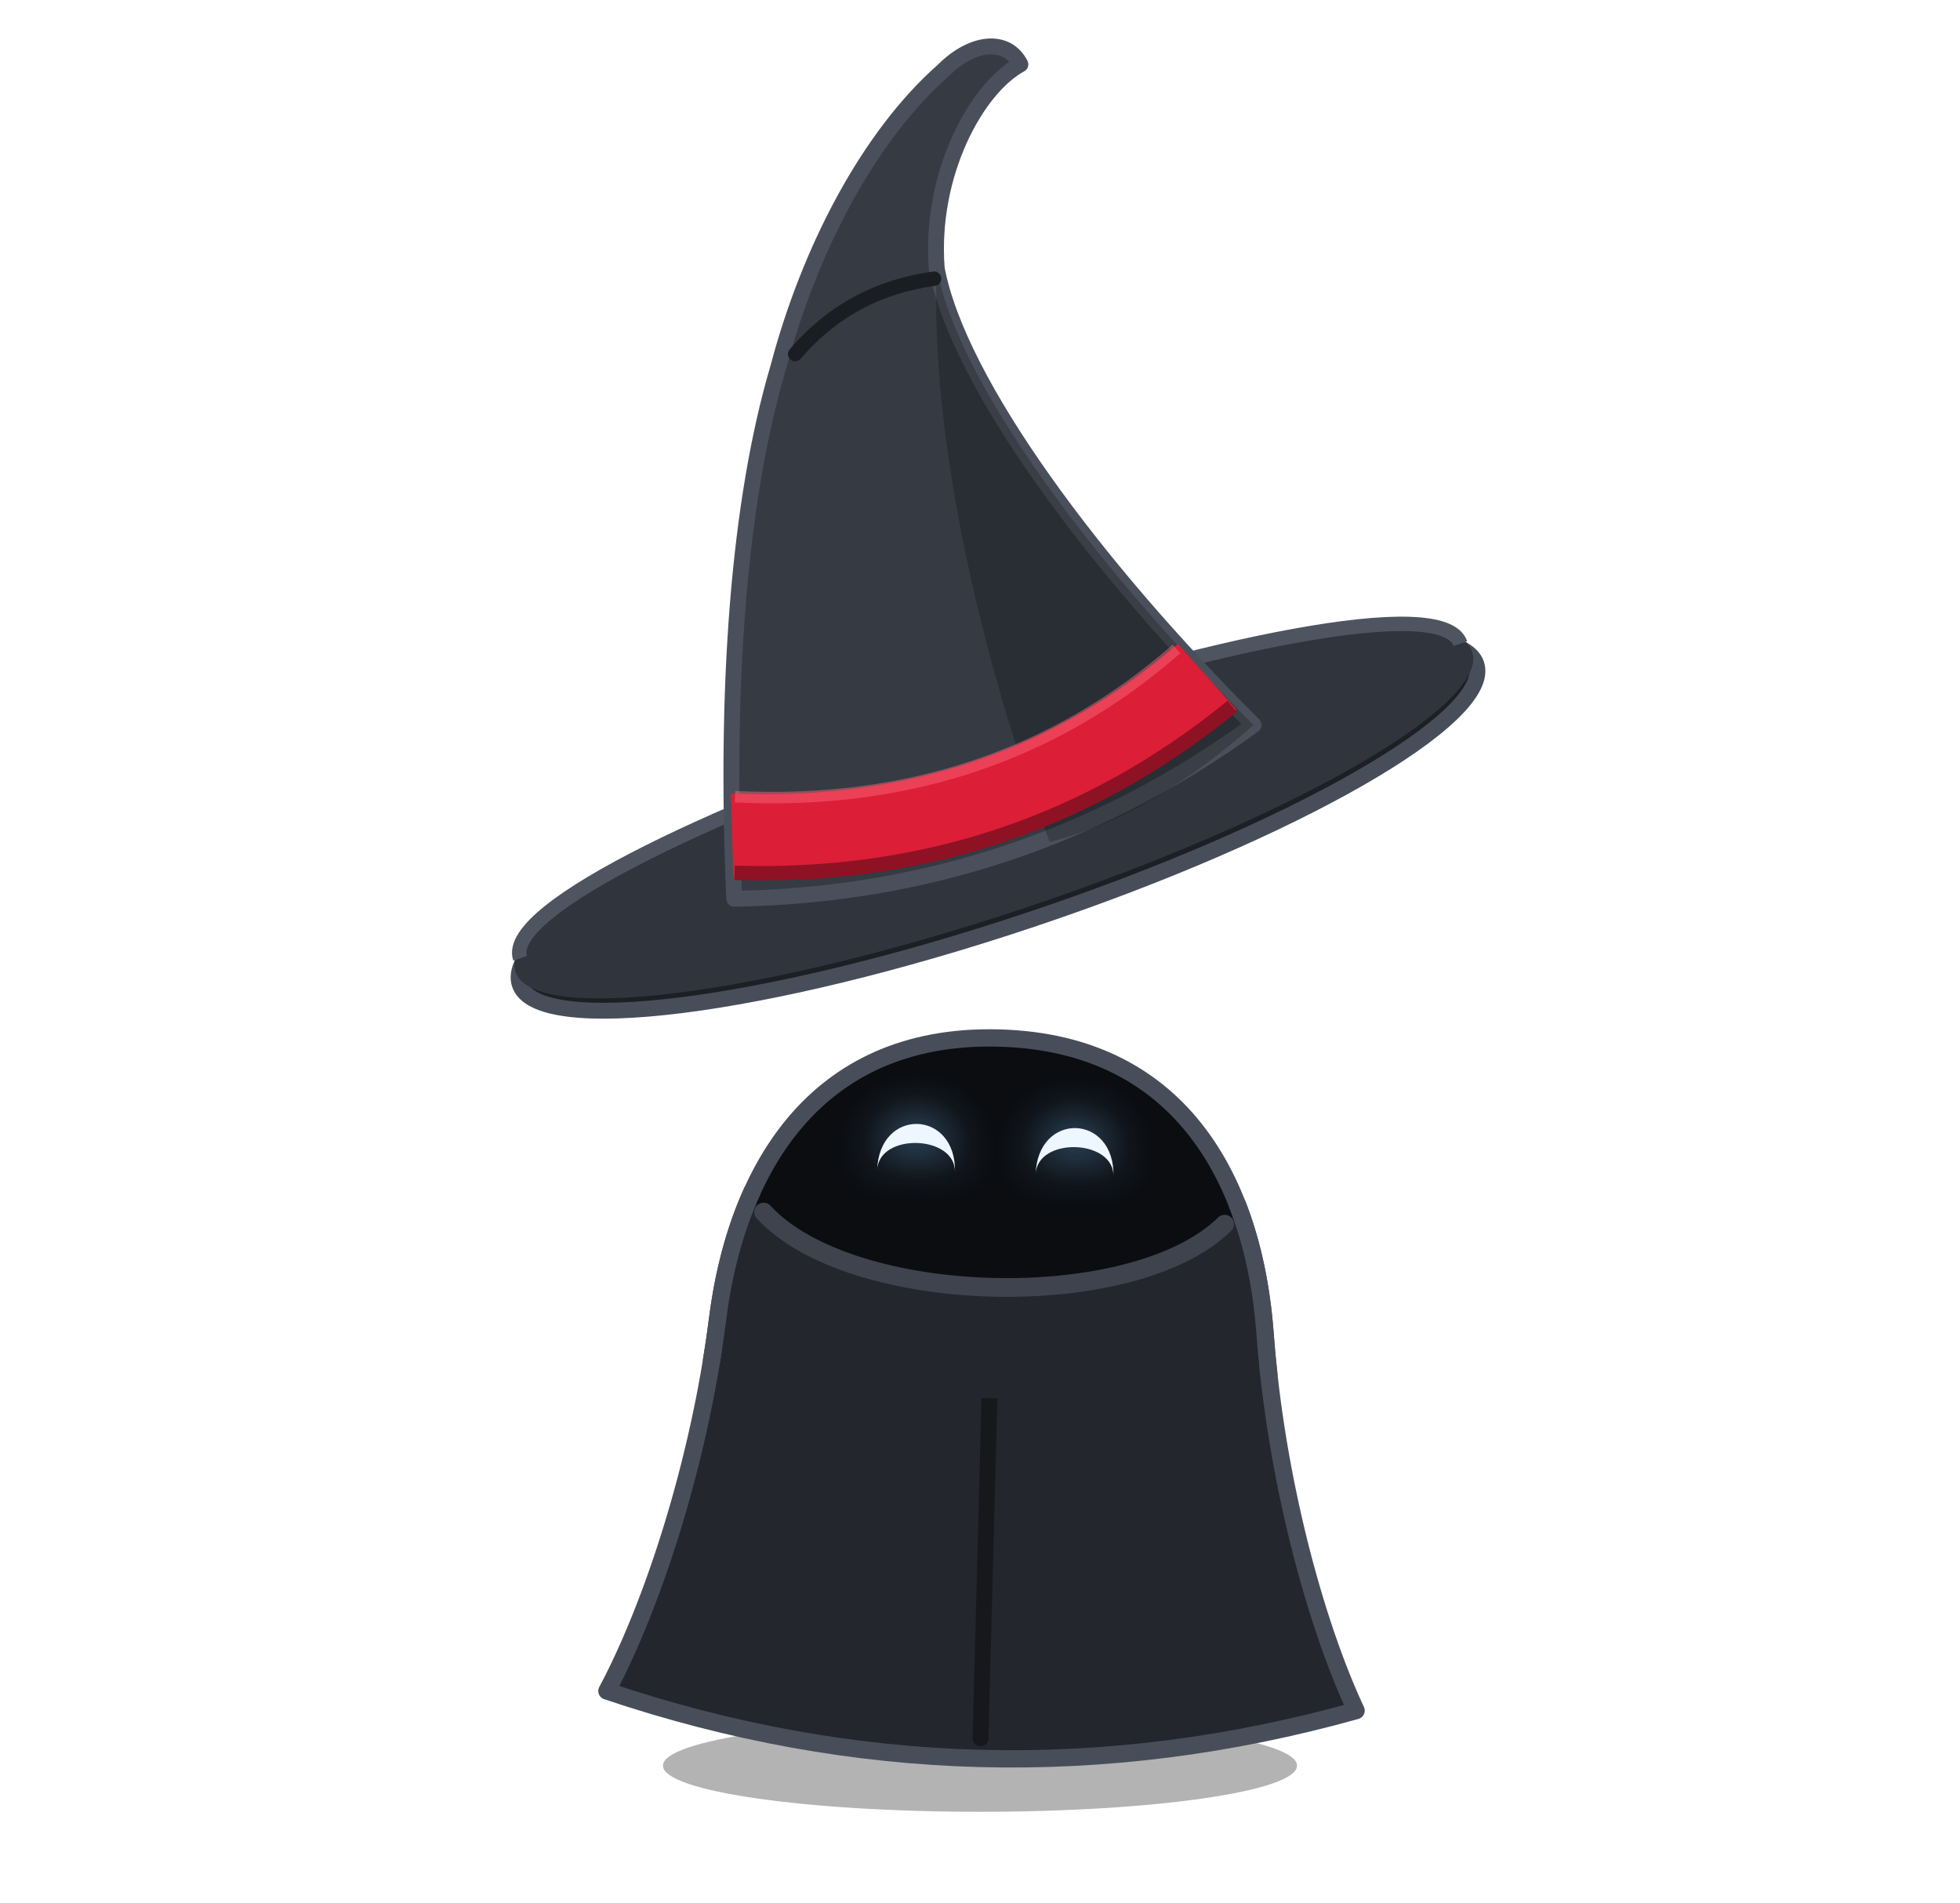
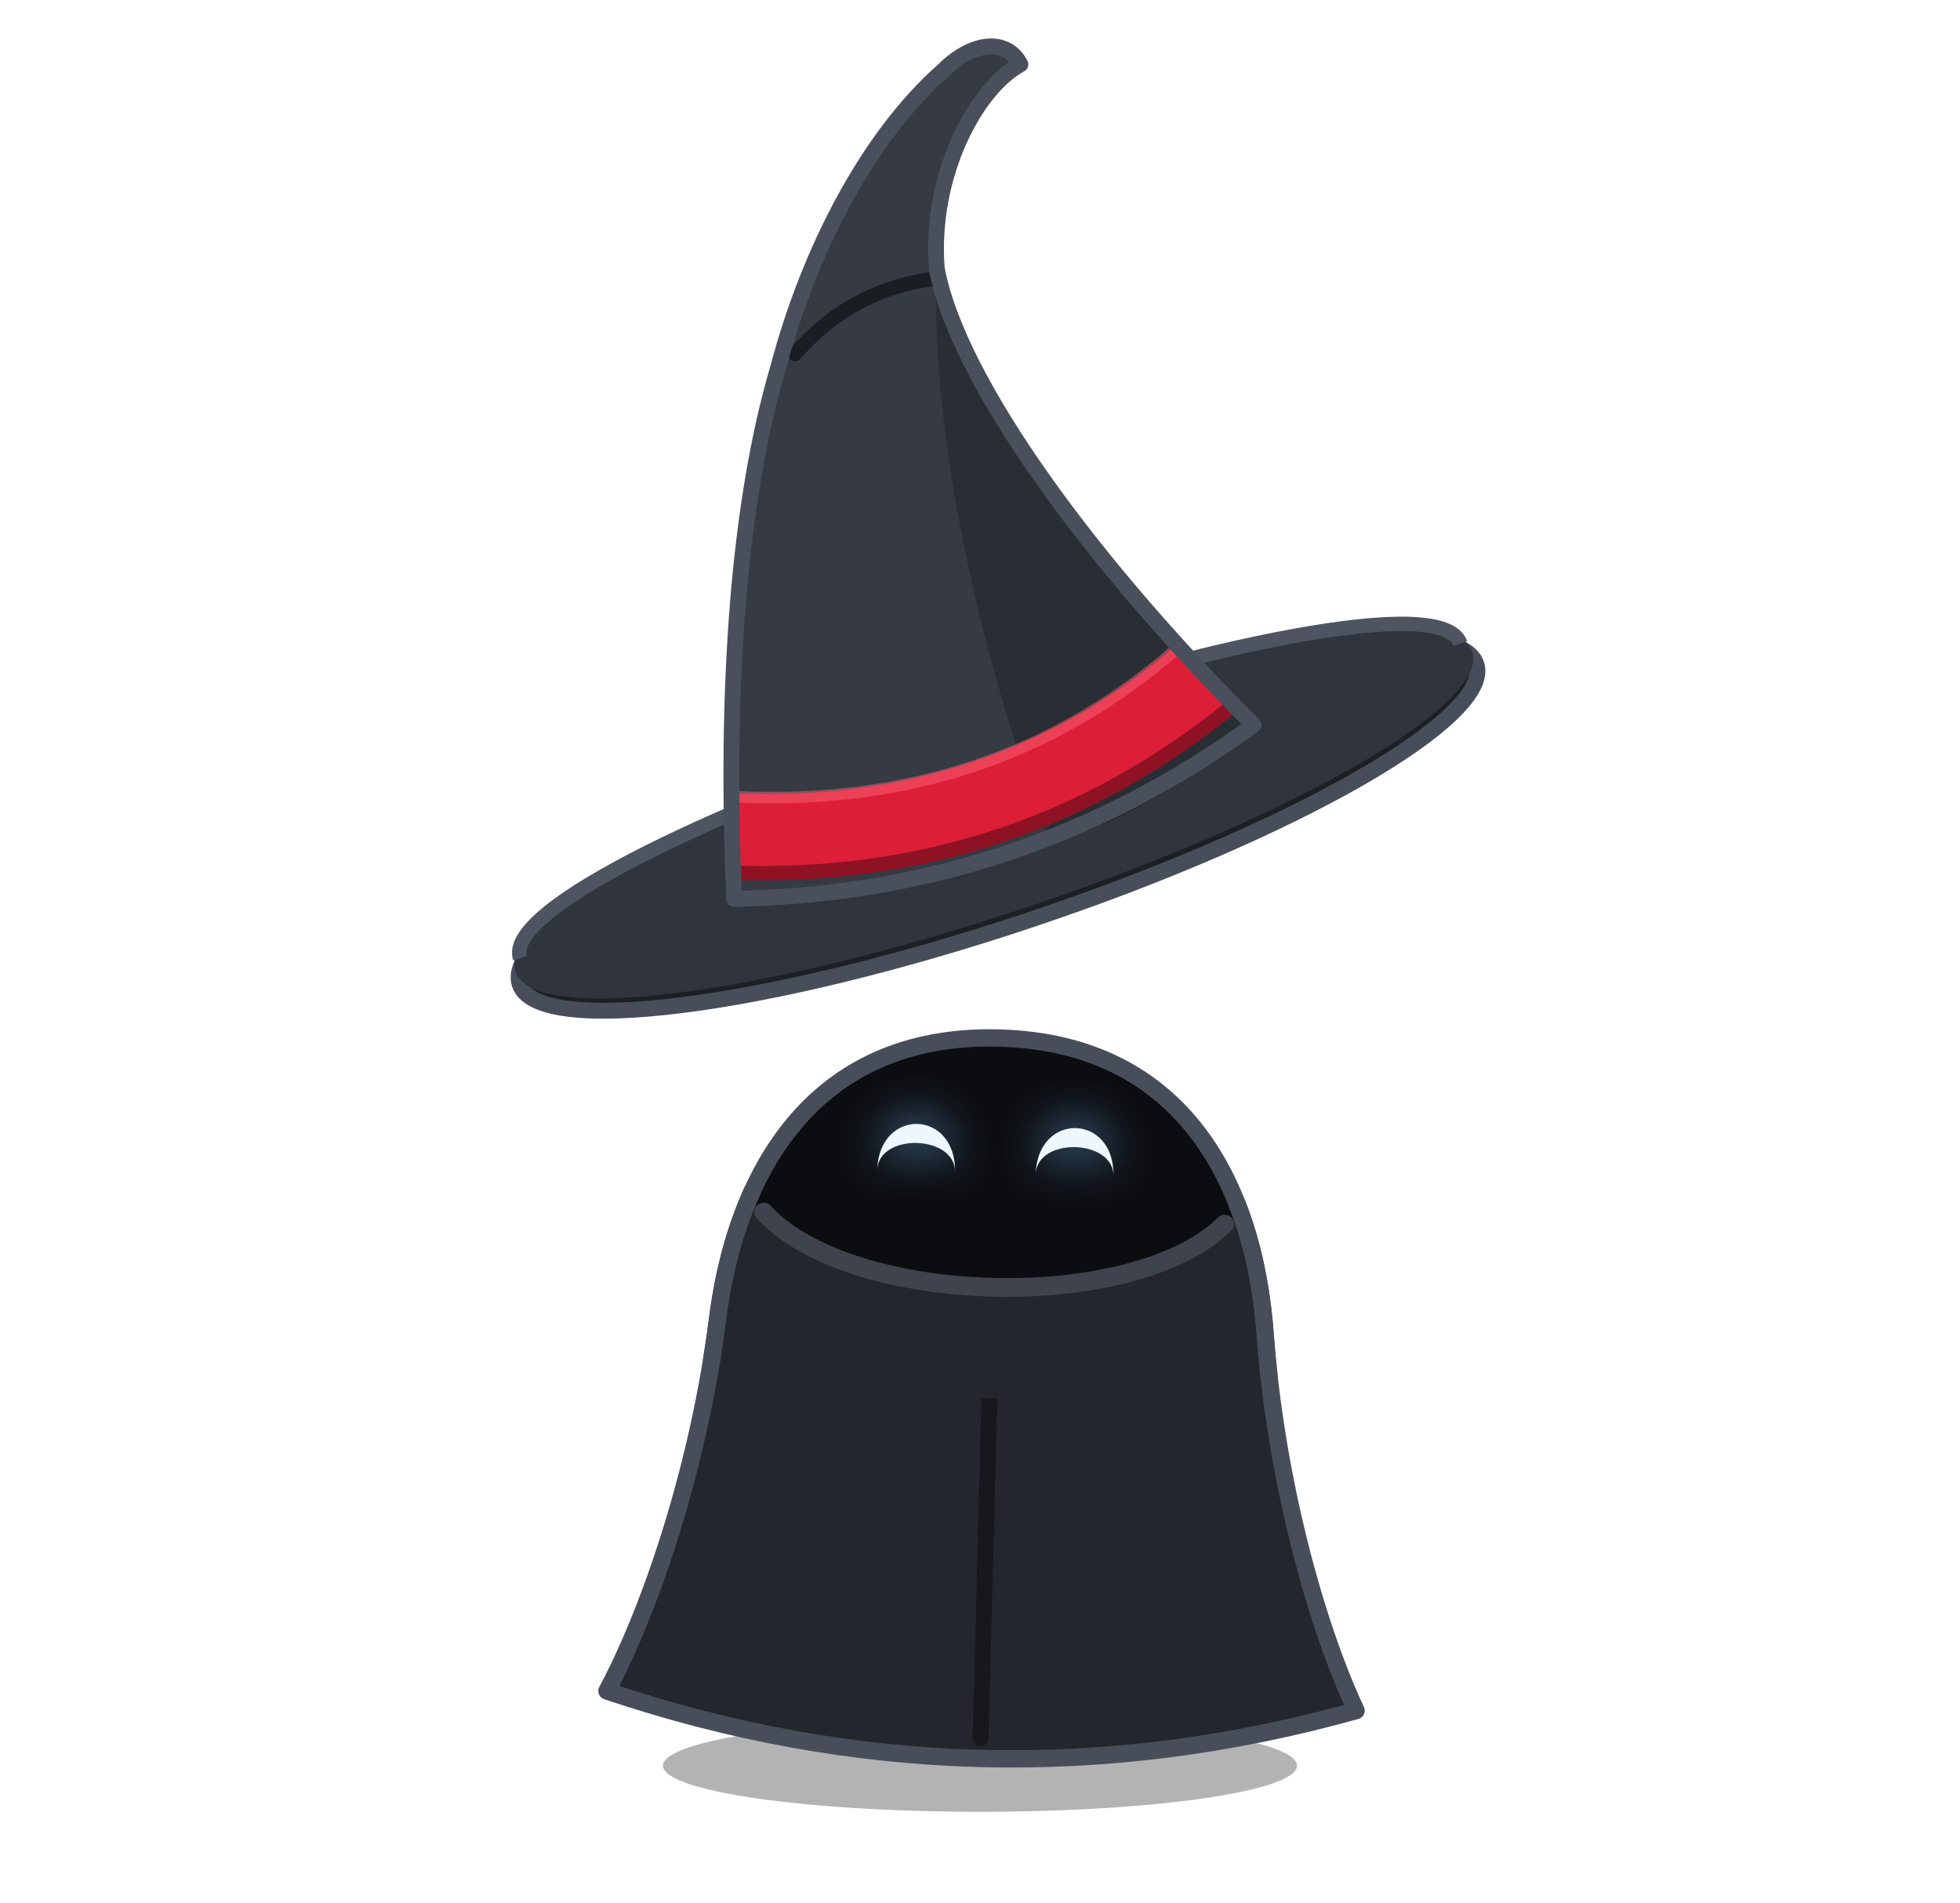
<svg xmlns="http://www.w3.org/2000/svg" width="136" height="132" viewBox="-8 -12 136 132">
  <defs>
    <filter id="wg0" x="-100%" y="-100%" width="300%" height="300%">
      <feGaussianBlur in="SourceAlpha" stdDeviation="1.6" result="b" />
      <feFlood flood-color="#78BEFF" flood-opacity="0.95" />
      <feComposite in2="b" operator="in" />
      <feMerge>
        <feMergeNode />
        <feMergeNode in="SourceGraphic" />
      </feMerge>
    </filter>
  </defs>
  <path d="M38 110.5C38 108.73 47.85 107.3 60 107.3C72.15 107.3 82 108.73 82 110.5C82 112.27 72.15 113.7 60 113.7C47.85 113.7 38 112.27 38 110.5Z" fill="#000000" opacity="0.3" />
  <g transform="translate(60 110) rotate(1.5 0 0) scale(1 1) translate(-60 -110) translate(0 0)">
    <path d="M60 60C47 60 42 70 41 80C40 90 37 100 34 106Q60 114 86 106C83 100 80 90 79 80C78 70 73 60 60 60Z" fill="#23262C" />
    <path d="M60 85L60 108.6" fill="none" stroke="#16181C" stroke-width="1.1" stroke-linecap="round" />
    <path d="M60 60C50.32 60 45.08 65.54 42.62 72.5L43.5 72.5C50 79 70 79 76.5 72.5L77.38 72.5C74.92 65.54 69.68 60 60 60Z" fill="#0B0D10" />
    <path d="M60 60C47 60 42 70 41 80C40 90 37 100 34 106Q60 114 86 106C83 100 80 90 79 80C78 70 73 60 60 60Z" fill="none" stroke="#484E59" stroke-width="1.2" stroke-linejoin="round" />
    <path d="M51.8 69.4C51.8 65.01 57.2 65.01 57.2 69.4C57.2 66.77 51.8 66.77 51.8 69.4Z" fill="#EEF6FF" filter="url(#wg0)" />
    <path d="M62.8 69.4C62.8 65.01 68.2 65.01 68.2 69.4C68.2 66.77 62.8 66.77 62.8 69.4Z" fill="#EEF6FF" filter="url(#wg0)" />
    <path d="M43.5 72C50 78.5 70 78.5 76.5 72C78.2 75.5 79 79 79.2 82Q60 88 40.8 82C41 79 41.8 75.5 43.5 72Z" fill="#23262C" />
    <path d="M43.2 71C42 73.8 41.31 76.9 41 80C40.9 81 40.78 82 40.64 83M76.8 71C78 73.8 78.69 76.9 79 80C79.1 81 79.22 82 79.36 83" fill="none" stroke="#484E59" stroke-width="1.2" />
    <path d="M44 72.5C50.2 78.9 69.8 78.9 76 72.5" fill="none" stroke="#3E434D" stroke-width="1.3" stroke-linecap="round" />
    <g transform="translate(0 -9.35) rotate(-16 60 56) rotate(-4 25 56)">
      <path d="M25 56.9C25 53.03 40.67 49.9 60 49.9C79.33 49.9 95 53.03 95 56.9C95 60.77 79.33 63.9 60 63.9C40.67 63.9 25 60.77 25 56.9Z" fill="#1C1F24" stroke="#484E59" stroke-width="1.1" />
      <path d="M25 56C25 52.13 40.67 49 60 49C79.33 49 95 52.13 95 56C95 59.87 79.33 63 60 63C40.67 63 25 59.87 25 56Z" fill="#30343C" />
      <path d="M25.6 55.2C25.6 47.8 94.4 47.8 94.4 55.2" fill="none" stroke="#4E5561" stroke-width="1" />
-       <path d="M41 56C45 42 50 30 55.6 22C60.2 15 66.6 8.8 73 6.1C75.6 4.8 77.9 5.4 78.2 7.4C74.8 8 69.8 12.6 68.2 19C67.1 27 72 42 79 56Q60 62 41 56Z" fill="#353A43" stroke="#4A505B" stroke-width="1.1" stroke-linejoin="round" />
+       <path d="M41 56C45 42 50 30 55.6 22C60.2 15 66.6 8.8 73 6.1C75.6 4.8 77.9 5.4 78.2 7.4C74.8 8 69.8 12.6 68.2 19C67.1 27 72 42 79 56Q60 62 41 56Z" fill="#353A43" />
      <path d="M68.2 19C67.1 27 72 42 79 56Q70 59.8 63 59.2C62.5 46 64 30 68.2 19Z" fill="#000000" opacity="0.22" />
      <path d="M57 21.5Q62 18.5 67.8 19.6" fill="none" stroke="#1A1D22" stroke-width="1" stroke-linecap="round" />
      <path d="M43.1 49Q60 55.5 75.8 49L78.2 54.6Q60 61.4 41.4 54.6Z" fill="#DC1E37" />
      <path d="M43.3 49.3Q60 55.8 75.6 49.3" fill="none" stroke="#FF6B7D" stroke-width="0.8" opacity="0.45" />
      <path d="M41.6 54.3Q60 61.1 78 54.3" fill="none" stroke="#8E1223" stroke-width="1" />
+       <path d="M41 56C45 42 50 30 55.6 22C60.2 15 66.6 8.8 73 6.1C75.6 4.8 77.9 5.4 78.2 7.4C74.8 8 69.8 12.6 68.2 19C67.1 27 72 42 79 56Q60 62 41 56Z" fill="none" stroke="#4A505B" stroke-width="1.1" stroke-linejoin="round" />
    </g>
  </g>
</svg>
